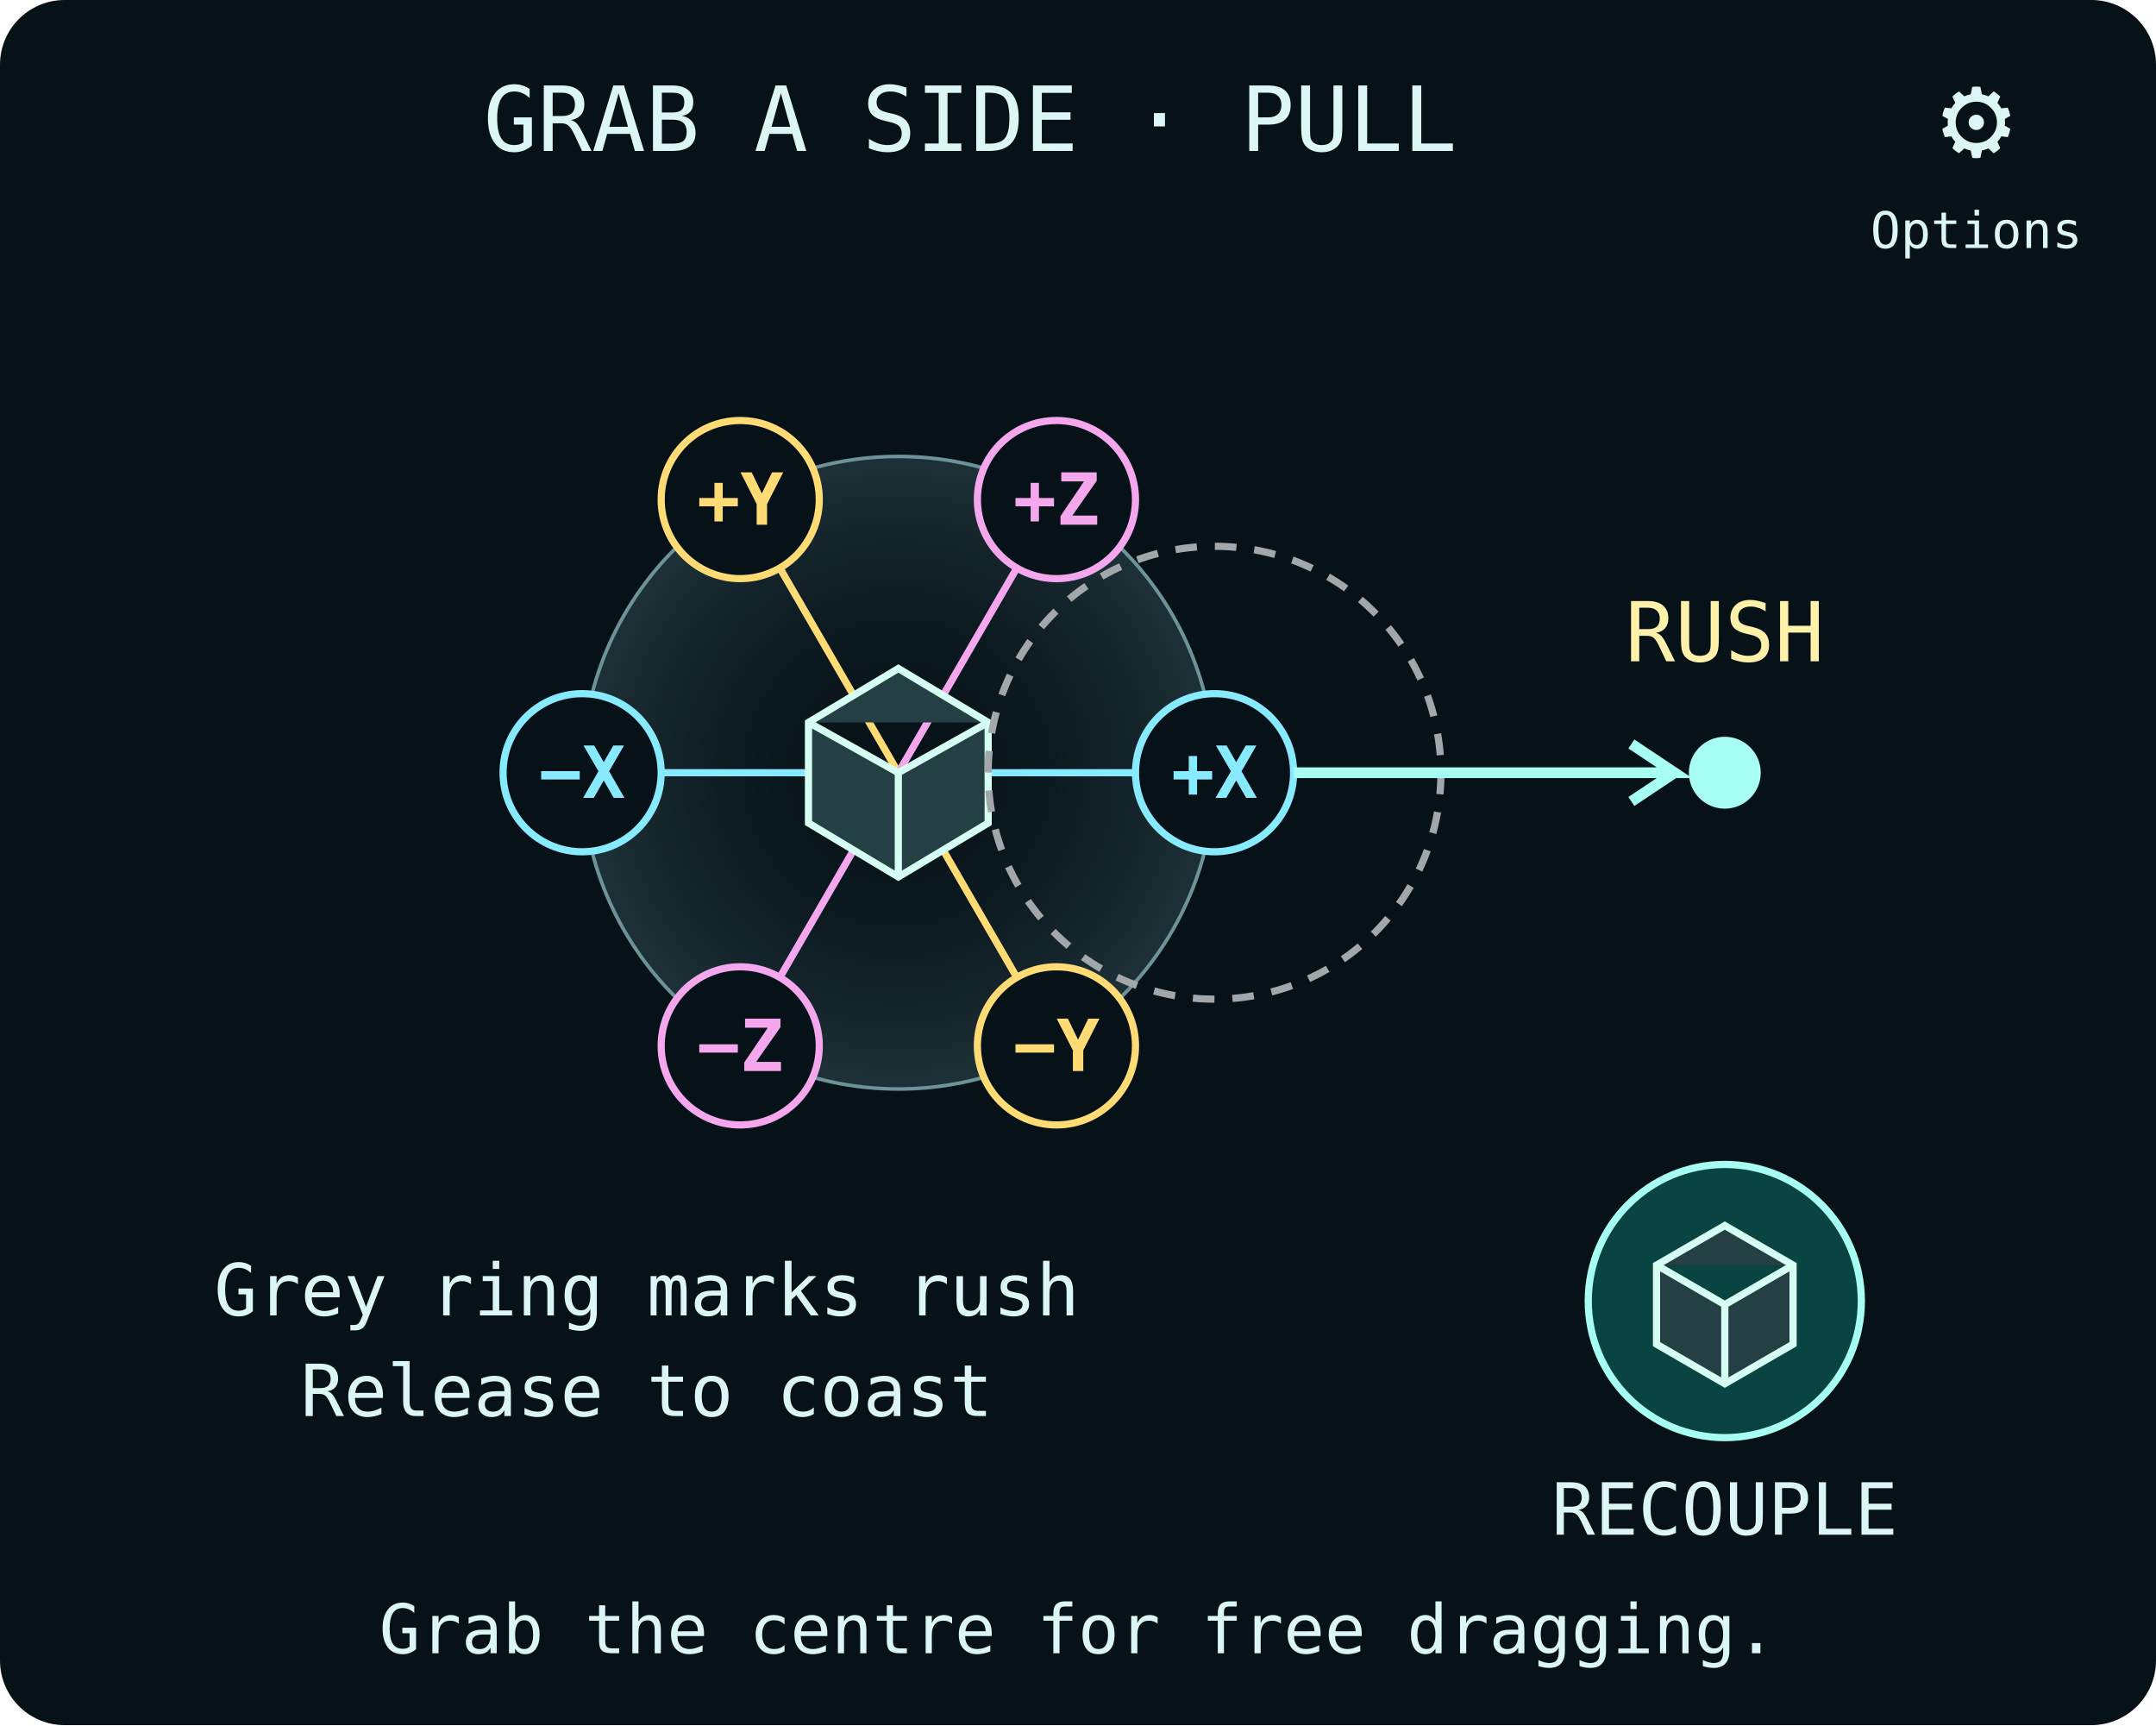
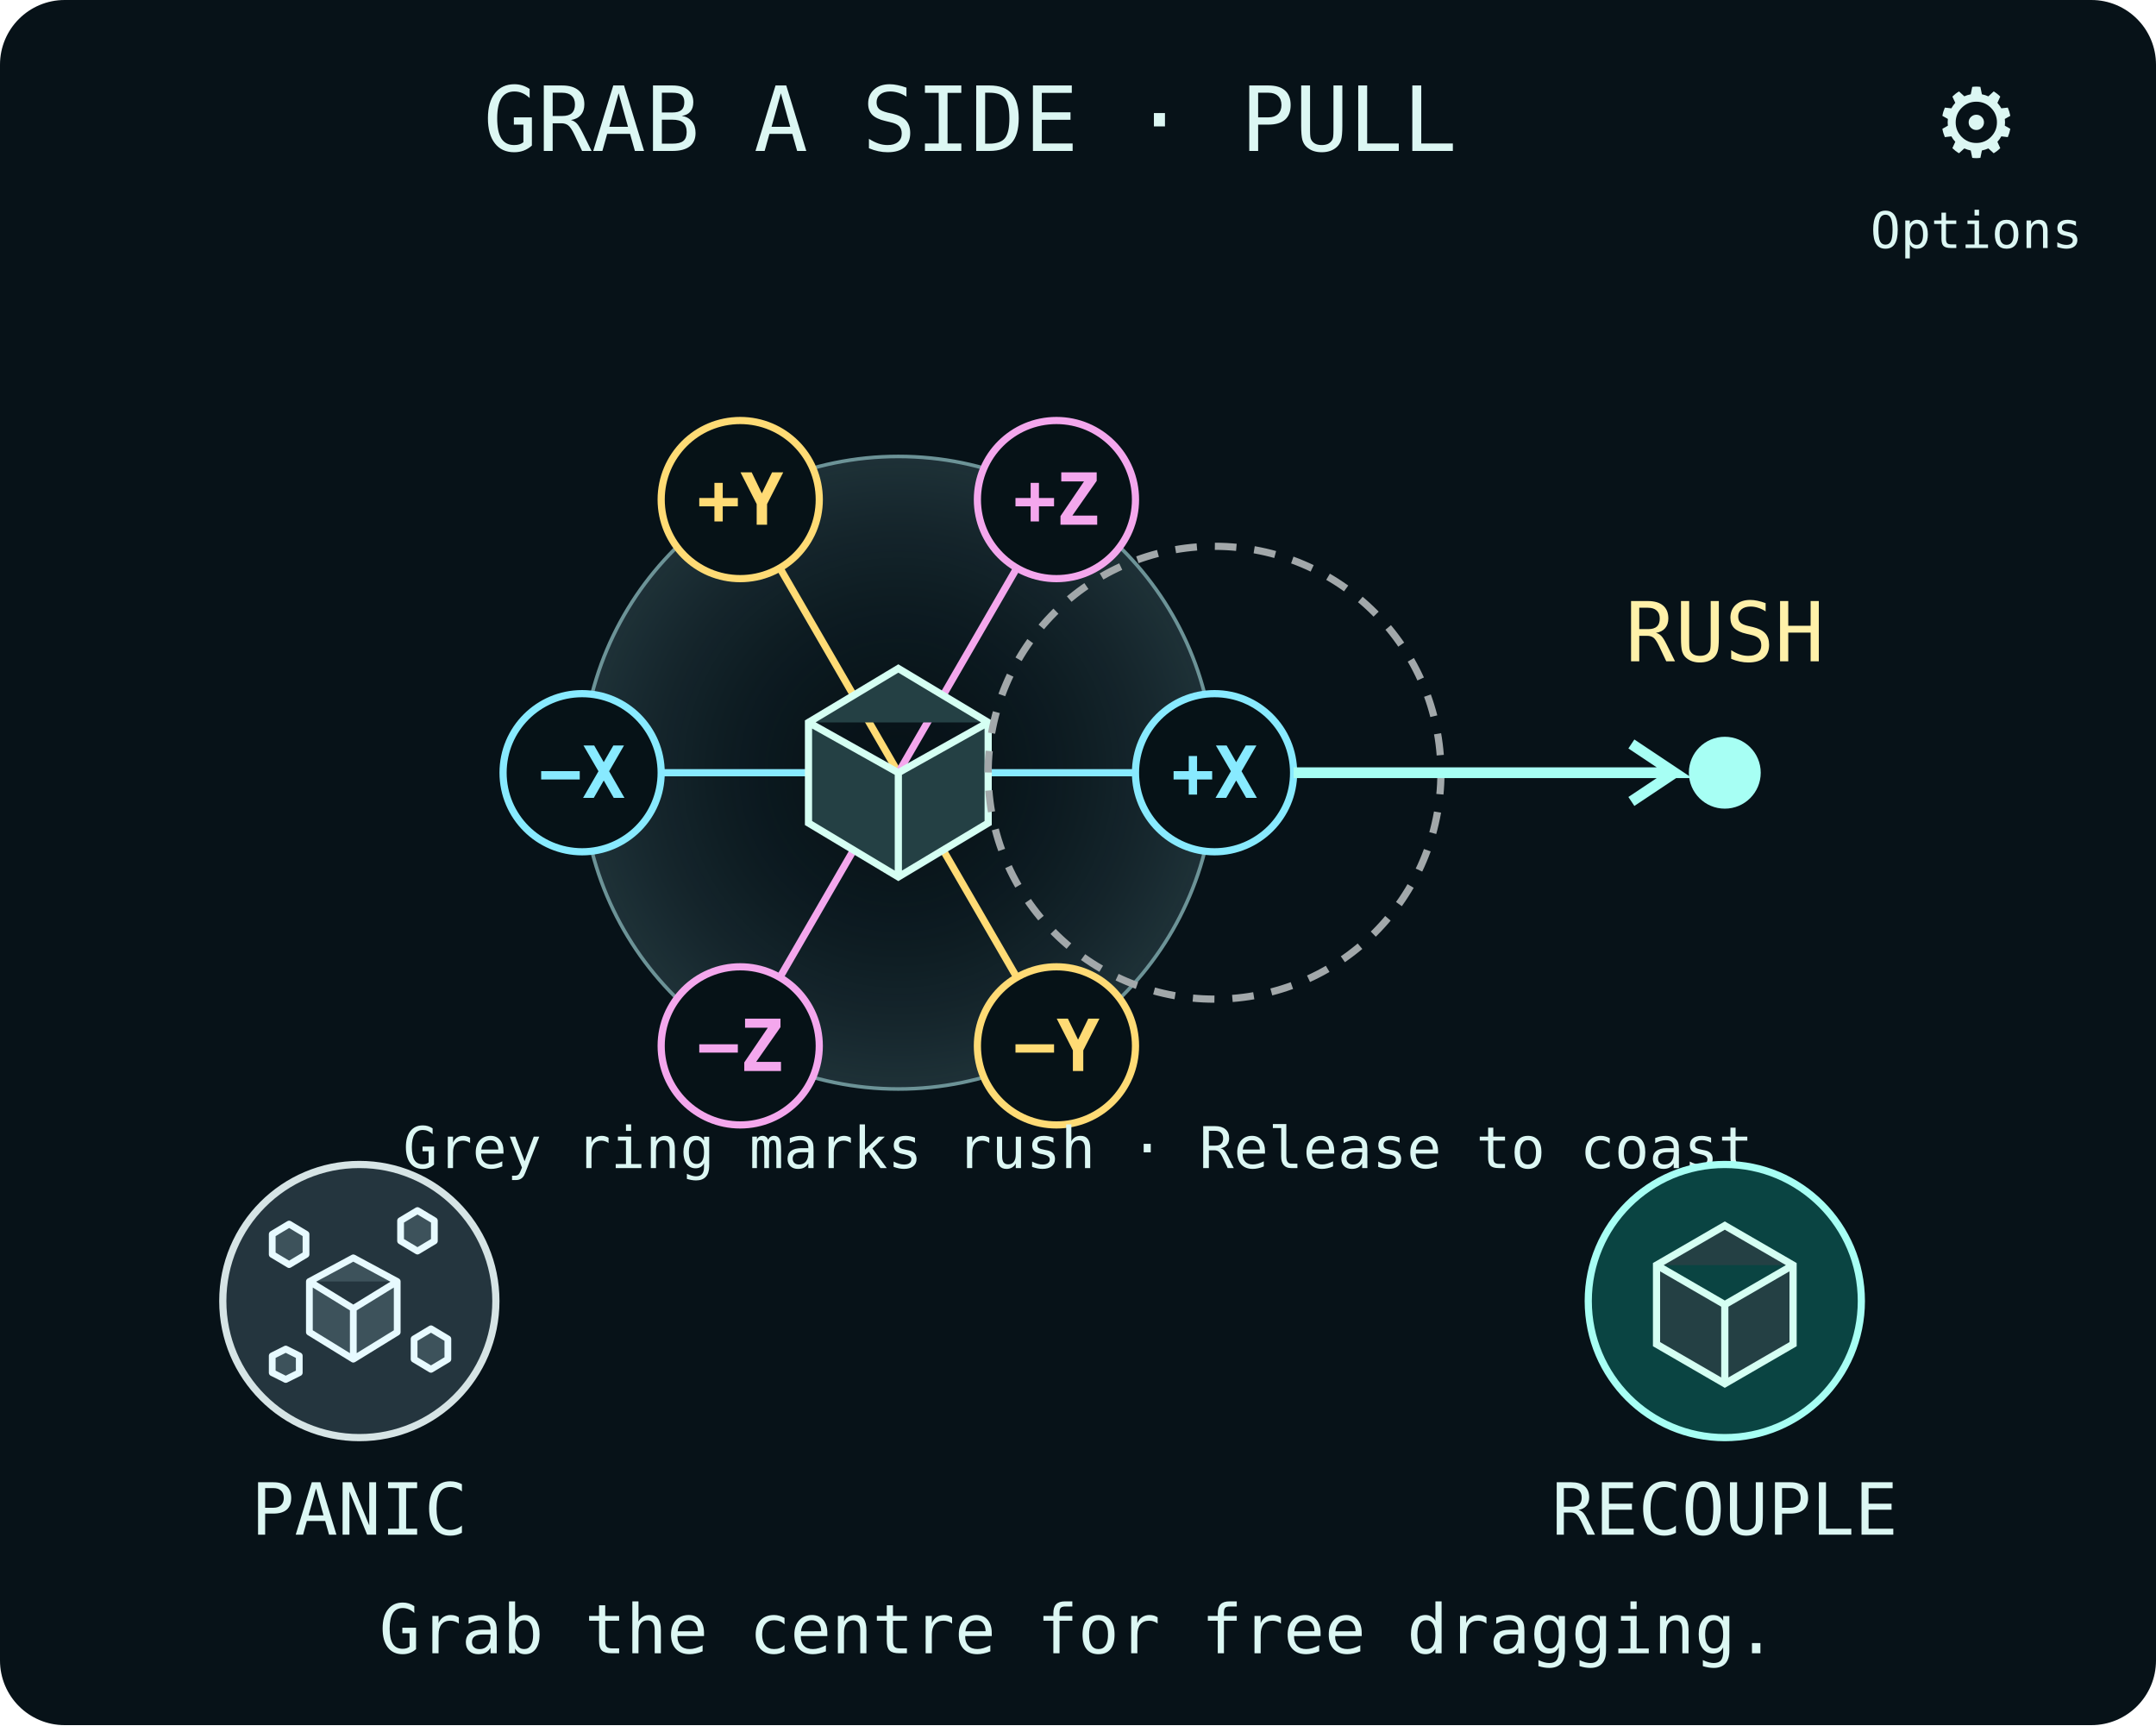
<svg xmlns="http://www.w3.org/2000/svg" width="600" height="480" viewBox="0 0 600 480">
  <defs>
    <radialGradient id="orb">
      <stop stop-color="#072128" stop-opacity="0" />
      <stop offset="1" stop-color="#7aafb7" stop-opacity=".2" />
    </radialGradient>
  </defs>
  <rect width="600" height="480" rx="18" fill="#071218" />
  <g font-family="monospace" text-anchor="middle" fill="#dcf7f3">
    <text x="270" y="42" font-size="25">GRAB A SIDE · PULL</text>
    <text x="550" y="44" font-size="33">⚙</text>
    <text x="550" y="69" font-size="14">Options</text>
    <circle cx="250" cy="215" r="88" fill="url(#orb)" stroke="#6c9397" />
    <g stroke-width="2" fill="#061217">
      <path d="M162 215H338" stroke="#88eaff" />
      <path d="m206 139 88 152" stroke="#ffdb75" />
      <path d="m206 291 88-152" stroke="#f4a7ed" />
      <g stroke="#88eaff">
        <circle cx="162" cy="215" r="22" />
        <circle cx="338" cy="215" r="22" />
      </g>
      <g stroke="#ffdb75">
        <circle cx="206" cy="139" r="22" />
        <circle cx="294" cy="291" r="22" />
      </g>
      <g stroke="#f4a7ed">
        <circle cx="206" cy="291" r="22" />
        <circle cx="294" cy="139" r="22" />
      </g>
      <path d="m225 201 25-15 25 15v28l-25 15-25-15z m0 0 25 14 25-14 m-25 14v29" stroke="#d5fff3" fill="#244044" />
    </g>
    <g font-size="20" font-weight="bold">
      <text x="162" y="222" fill="#88eaff">−X</text>
      <text x="338" y="222" fill="#88eaff">+X</text>
      <text x="206" y="146" fill="#ffdb75">+Y</text>
      <text x="294" y="298" fill="#ffdb75">−Y</text>
      <text x="294" y="146" fill="#f4a7ed">+Z</text>
      <text x="206" y="298" fill="#f4a7ed">−Z</text>
    </g>
    <circle cx="338" cy="215" r="63" fill="none" stroke="#a2a8aa" stroke-width="2" stroke-dasharray="6 5" />
    <path d="M360 215H466l-12-8m12 8-12 8" stroke="#a7fff4" stroke-width="3" fill="none" />
    <circle cx="480" cy="215" r="10" fill="#a7fff4" />
    <text x="480" y="184" font-size="23" fill="#fff1a9">RUSH</text>
-     <text x="180" y="366" font-size="20">Grey ring marks rush</text>
-     <text x="180" y="394" font-size="20">Release to coast</text>
+     <text x="300" y="325" font-size="16">Grey ring marks rush · Release to coast</text>
    <circle cx="480" cy="362" r="38" fill="#0a4442" stroke="#a7fff4" stroke-width="2" />
    <path d="m461 352 19-11 19 11v22l-19 11-19-11z m0 0 19 11 19-11 m-19 11v22" stroke="#d5fff3" fill="#244044" stroke-width="2" />
+     <circle cx="100" cy="362" r="38" fill="#24353e" stroke="#d6e4e5" stroke-width="2" />
+     <g transform="translate(72 334) scale(.94)" fill="#adcfdb30" stroke="#e7faff" stroke-width="2" stroke-linejoin="round">
+       <path d="m28 17 13 7v15l-13 8-13-8V24Z m-13 7 13 8 13-8M28 32v15" />
+       <path d="m9 7 5 3v6l-5 3-5-3v-6Zm38-4 5 3v6l-5 3-5-3V6ZM51 38l5 3v6l-5 3-5-3v-6ZM8 44l4 2v5l-4 2-4-2v-5Z" />
+     </g>
+     <text x="100" y="427" font-size="20">PANIC</text>
    <text x="480" y="427" font-size="20">RECOUPLE</text>
    <text x="300" y="460" font-size="19">Grab the centre for free dragging.</text>
  </g>
</svg>
